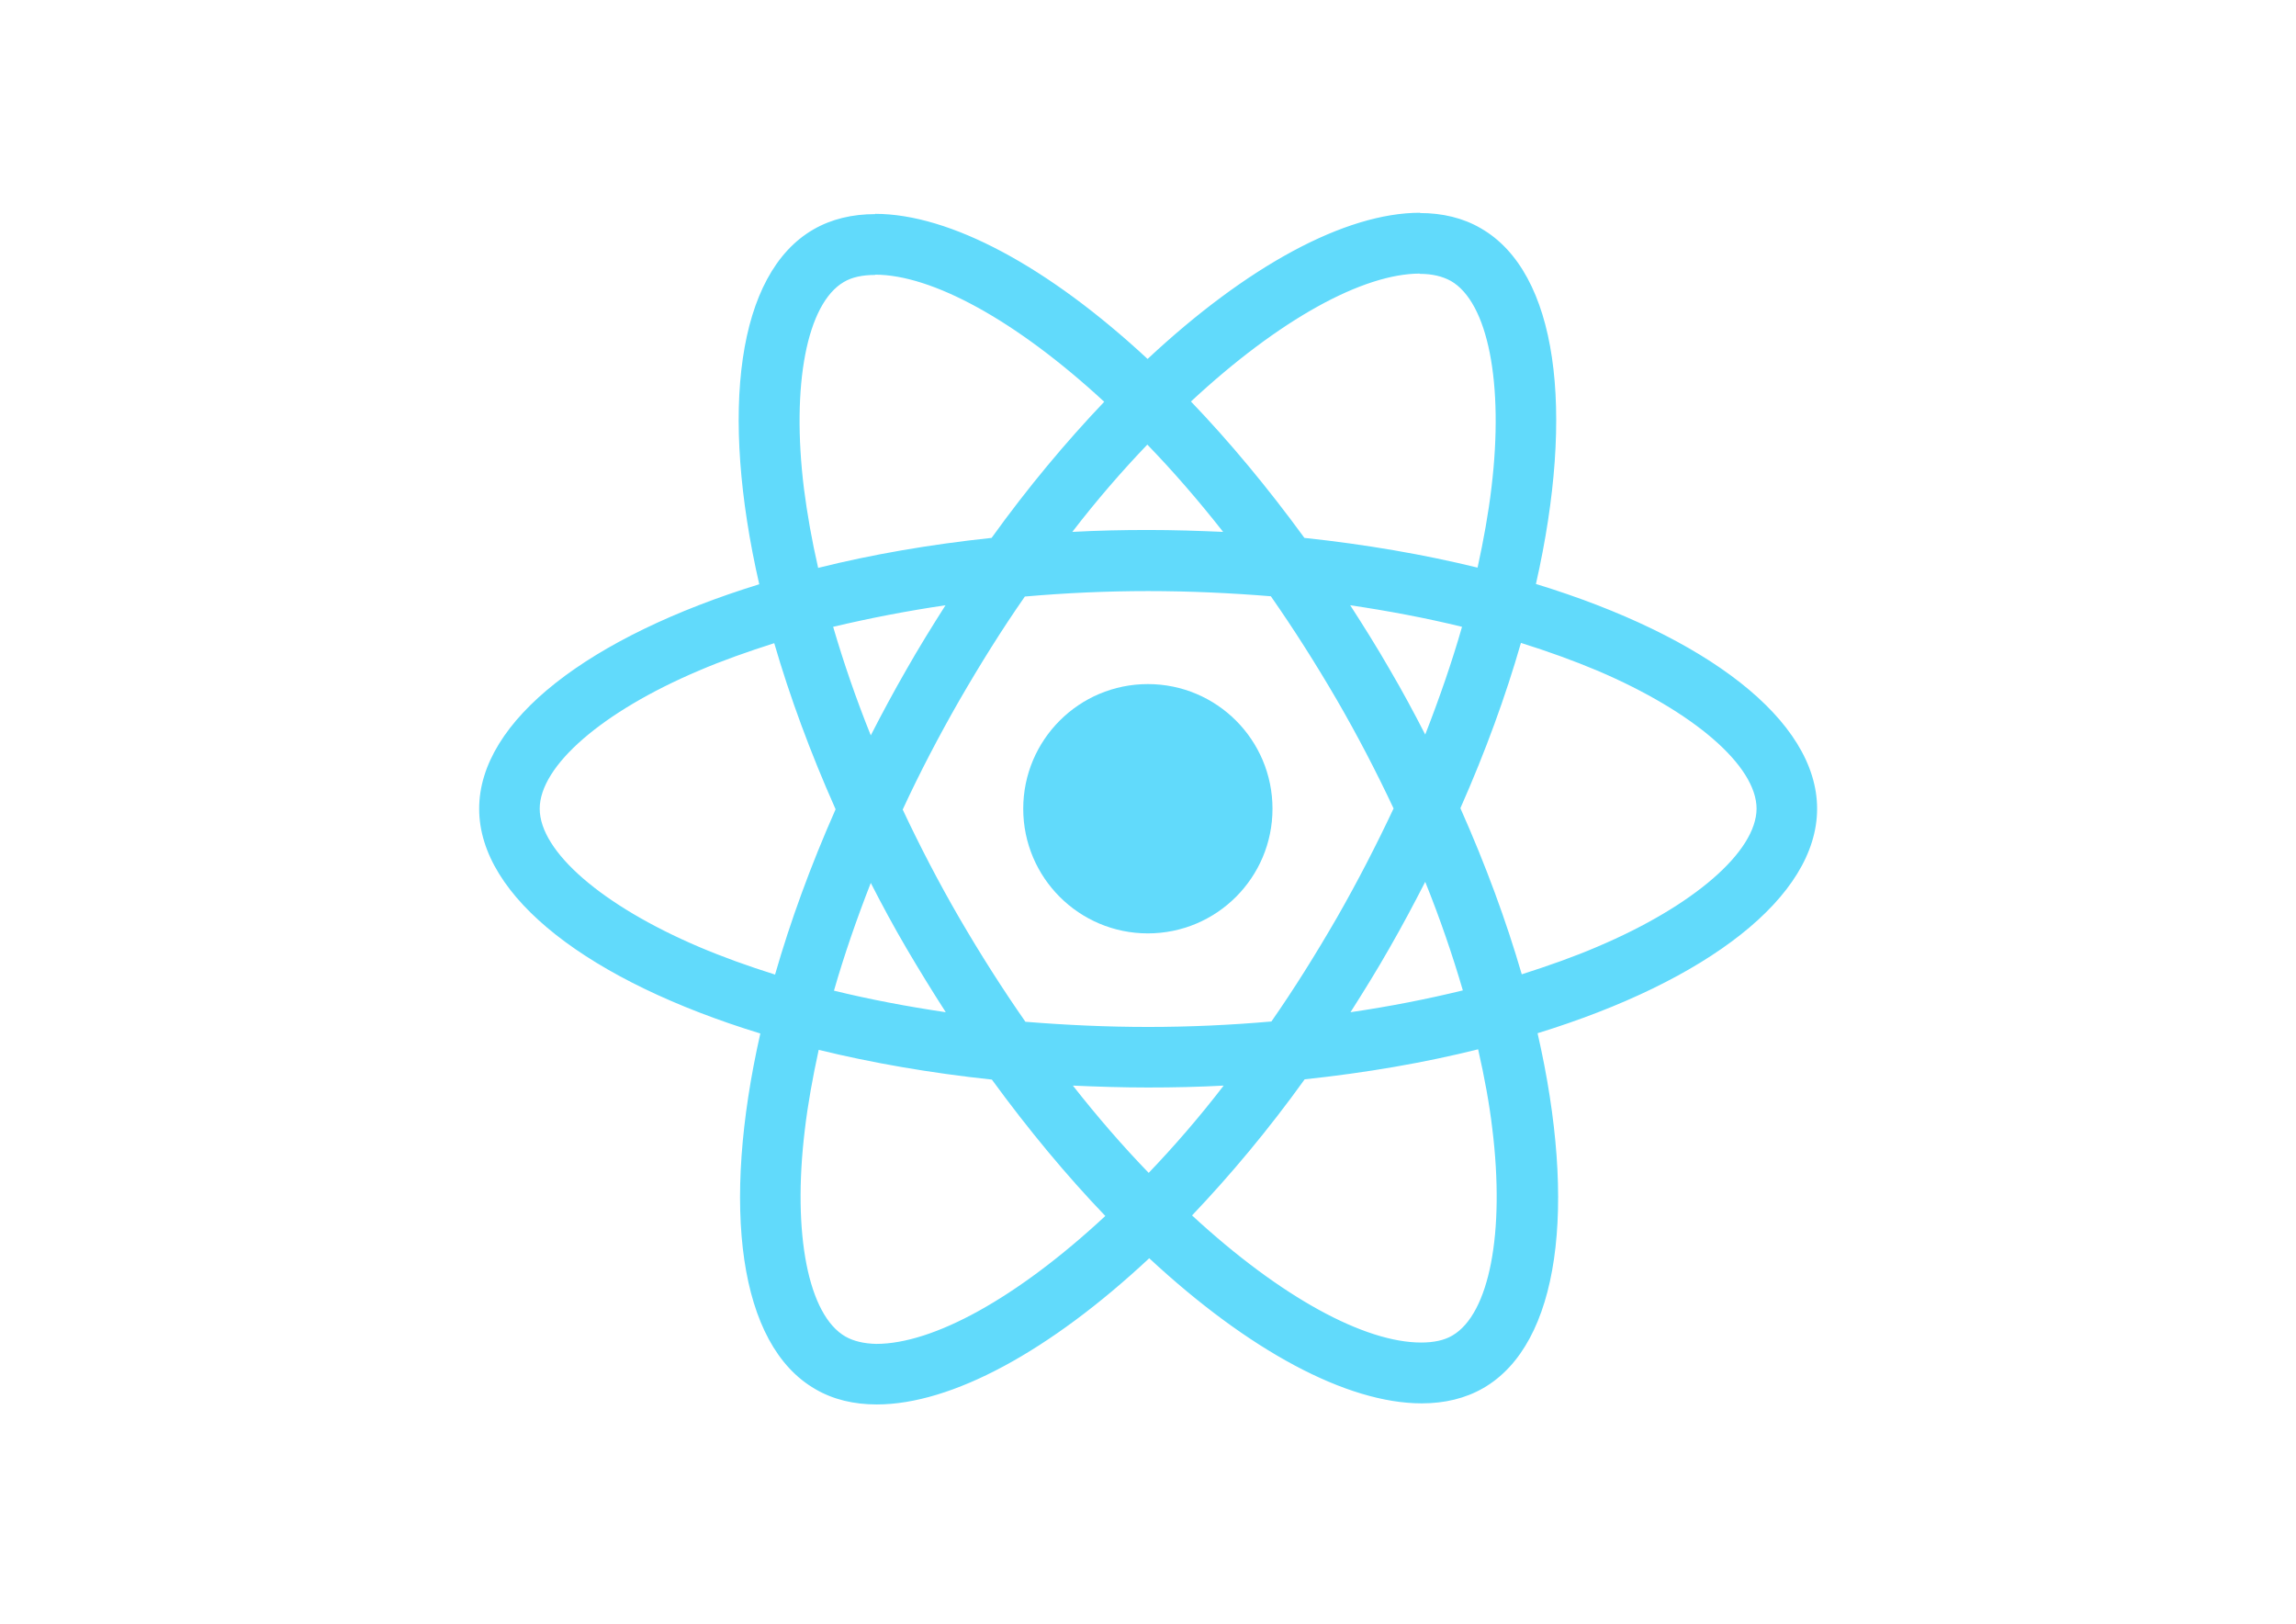
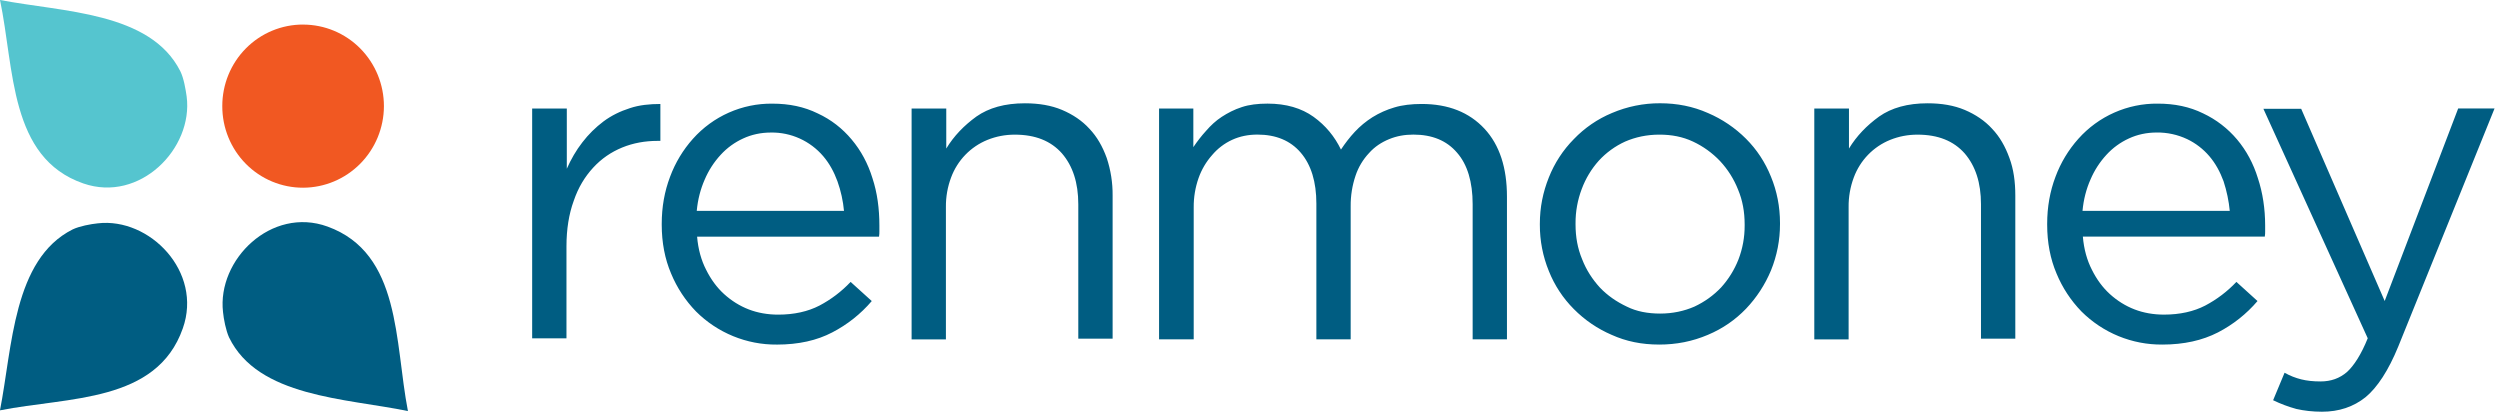
- <svg xmlns="http://www.w3.org/2000/svg" viewBox="0 0 841.9 595.3">
-   <g fill="#61DAFB">
-     <path d="M666.3 296.5c0-32.5-40.7-63.3-103.1-82.4 14.4-63.6 8-114.2-20.2-130.4-6.5-3.8-14.1-5.6-22.4-5.6v22.3c4.6 0 8.3.9 11.4 2.6 13.6 7.8 19.5 37.5 14.9 75.7-1.1 9.4-2.9 19.3-5.1 29.4-19.6-4.8-41-8.5-63.5-10.9-13.5-18.5-27.5-35.3-41.6-50 32.6-30.3 63.2-46.9 84-46.9V78c-27.5 0-63.5 19.6-99.9 53.6-36.4-33.8-72.4-53.2-99.9-53.2v22.3c20.7 0 51.4 16.5 84 46.6-14 14.7-28 31.4-41.3 49.9-22.6 2.4-44 6.1-63.6 11-2.3-10-4-19.7-5.2-29-4.7-38.2 1.1-67.9 14.6-75.8 3-1.8 6.9-2.6 11.5-2.6V78.5c-8.4 0-16 1.8-22.6 5.6-28.1 16.2-34.4 66.7-19.9 130.1-62.2 19.2-102.7 49.9-102.7 82.3 0 32.5 40.7 63.3 103.1 82.4-14.4 63.6-8 114.2 20.2 130.4 6.5 3.8 14.1 5.6 22.5 5.6 27.5 0 63.5-19.6 99.9-53.6 36.4 33.8 72.4 53.2 99.9 53.2 8.4 0 16-1.8 22.6-5.6 28.1-16.2 34.4-66.7 19.9-130.1 62-19.1 102.5-49.9 102.5-82.3zm-130.2-66.7c-3.7 12.9-8.3 26.2-13.5 39.5-4.1-8-8.4-16-13.1-24-4.6-8-9.5-15.8-14.4-23.4 14.2 2.1 27.9 4.7 41 7.9zm-45.8 106.5c-7.8 13.5-15.8 26.3-24.1 38.2-14.9 1.3-30 2-45.2 2-15.1 0-30.2-.7-45-1.9-8.3-11.9-16.4-24.6-24.2-38-7.6-13.1-14.5-26.4-20.8-39.8 6.2-13.4 13.2-26.8 20.7-39.9 7.8-13.5 15.8-26.3 24.1-38.2 14.9-1.3 30-2 45.2-2 15.1 0 30.2.7 45 1.9 8.3 11.9 16.4 24.6 24.2 38 7.6 13.1 14.5 26.4 20.8 39.8-6.3 13.4-13.2 26.8-20.7 39.9zm32.3-13c5.4 13.4 10 26.8 13.8 39.8-13.1 3.2-26.9 5.9-41.2 8 4.9-7.7 9.8-15.6 14.4-23.7 4.6-8 8.9-16.1 13-24.1zM421.2 430c-9.3-9.6-18.6-20.3-27.8-32 9 .4 18.2.7 27.5.7 9.4 0 18.7-.2 27.8-.7-9 11.7-18.3 22.4-27.5 32zm-74.4-58.9c-14.2-2.1-27.9-4.7-41-7.9 3.7-12.9 8.3-26.2 13.5-39.5 4.1 8 8.4 16 13.1 24 4.7 8 9.5 15.8 14.4 23.4zM420.7 163c9.3 9.6 18.6 20.3 27.8 32-9-.4-18.2-.7-27.5-.7-9.4 0-18.7.2-27.8.7 9-11.7 18.3-22.4 27.5-32zm-74 58.9c-4.9 7.7-9.8 15.6-14.4 23.7-4.6 8-8.9 16-13 24-5.4-13.4-10-26.8-13.8-39.8 13.1-3.1 26.9-5.8 41.2-7.9zm-90.5 125.2c-35.4-15.1-58.3-34.9-58.3-50.6 0-15.7 22.9-35.6 58.3-50.6 8.6-3.7 18-7 27.7-10.1 5.7 19.6 13.2 40 22.5 60.9-9.2 20.8-16.6 41.1-22.2 60.6-9.9-3.1-19.3-6.5-28-10.2zM310 490c-13.6-7.8-19.5-37.5-14.9-75.7 1.1-9.4 2.9-19.3 5.1-29.4 19.6 4.8 41 8.5 63.5 10.9 13.5 18.5 27.5 35.3 41.6 50-32.6 30.3-63.2 46.9-84 46.9-4.5-.1-8.3-1-11.3-2.7zm237.2-76.2c4.7 38.2-1.1 67.9-14.6 75.8-3 1.8-6.9 2.6-11.5 2.6-20.7 0-51.4-16.5-84-46.6 14-14.7 28-31.4 41.3-49.9 22.6-2.4 44-6.1 63.6-11 2.3 10.1 4.1 19.8 5.2 29.1zm38.5-66.7c-8.6 3.7-18 7-27.7 10.1-5.7-19.6-13.2-40-22.5-60.9 9.2-20.8 16.6-41.1 22.2-60.6 9.9 3.1 19.3 6.5 28.1 10.2 35.4 15.1 58.3 34.9 58.3 50.6-.1 15.7-23 35.6-58.4 50.6zM320.8 78.4z" />
-     <circle cx="420.9" cy="296.5" r="45.7" />
-     <path d="M520.5 78.1z" />
-   </g>
+ <svg xmlns="http://www.w3.org/2000/svg" viewBox="0 0 170 28">
+   <path d="m20.613 1.672c1.457 0 2.855 0.584 3.885 1.624 1.03 1.04 1.609 2.451 1.609 3.922-4e-3 1.47-0.584 2.878-1.614 3.917s-2.425 1.625-3.881 1.629c-0.722 0.002-1.438-0.14-2.106-0.418-0.668-0.278-1.274-0.686-1.785-1.202-0.511-0.515-0.916-1.128-1.191-1.802-0.276-0.674-0.416-1.396-0.414-2.125-2e-3 -0.729 0.139-1.451 0.414-2.125 0.276-0.674 0.68-1.286 1.191-1.802 0.511-0.515 1.117-0.924 1.785-1.202 0.668-0.278 1.383-0.42 2.106-0.418z" clip-rule="evenodd" fill="#F15822" fill-rule="evenodd" />
+   <path d="m27.739 27.951c-0.912-4.699-0.455-10.73-5.47-12.546-3.816-1.381-7.511 2.252-7.104 5.813 0.047 0.485 0.192 1.235 0.408 1.72 1.968 4.068 7.919 4.141 12.166 5.014z" clip-rule="evenodd" fill="#005D82" fill-rule="evenodd" />
+   <path d="m0 0c0.984 4.675 0.625 10.73 5.665 12.474 3.838 1.332 7.486-2.374 7.028-5.91-0.07-0.485-0.191-1.236-0.431-1.72-2.038-4.046-8.012-4.022-12.26-4.845" clip-rule="evenodd" fill="#55C5CF" fill-rule="evenodd" />
+   <path d="m0 27.903c4.655-0.922 10.654-0.51 12.43-5.571 1.368-3.852-2.255-7.558-5.783-7.145-0.48 0.048-1.247 0.194-1.704 0.412-4.056 2.034-4.103 8.041-4.944 12.303" clip-rule="evenodd" fill="#005D82" fill-rule="evenodd" />
+   <path d="m36.21 7.379h2.333v4.095c0.282-0.639 0.636-1.254 1.06-1.798 0.413-0.538 0.897-1.016 1.438-1.422 0.543-0.402 1.13-0.687 1.791-0.899 0.636-0.214 1.343-0.284 2.074-0.284v2.509h-0.189c-0.849 0-1.649 0.142-2.404 0.449-0.754 0.309-1.414 0.759-1.979 1.374-0.566 0.615-1.013 1.349-1.319 2.249-0.33 0.899-0.495 1.941-0.495 3.102v6.251h-2.333v-15.627h0.024zm16.612 16.052c-1.017 0.009-2.025-0.186-2.968-0.572-0.942-0.386-1.8-0.956-2.523-1.677-0.724-0.744-1.299-1.62-1.697-2.582-0.423-0.993-0.636-2.107-0.636-3.315v-0.07c0-1.137 0.189-2.201 0.567-3.196 0.353-0.951 0.88-1.827 1.555-2.581 0.68-0.762 1.513-1.369 2.443-1.781 0.93-0.412 1.937-0.62 2.953-0.609 1.155 0 2.168 0.212 3.087 0.663 0.918 0.426 1.673 1.017 2.31 1.776 0.636 0.757 1.107 1.634 1.413 2.627 0.33 0.995 0.472 2.085 0.472 3.221v0.402c0 0.096 0 0.213-0.024 0.355h-12.371c0.071 0.853 0.282 1.61 0.612 2.249 0.33 0.663 0.731 1.208 1.225 1.658 0.495 0.45 1.062 0.805 1.674 1.041 0.612 0.237 1.296 0.355 2.004 0.355 1.083 0 2.025-0.212 2.803-0.615 0.79-0.415 1.506-0.959 2.121-1.61l1.438 1.302c-0.751 0.879-1.663 1.602-2.686 2.131-1.038 0.544-2.287 0.829-3.772 0.829zm4.572-9.068c-0.063-0.696-0.213-1.38-0.448-2.037-0.235-0.639-0.543-1.208-0.966-1.704-0.44-0.515-0.986-0.926-1.601-1.204-0.615-0.278-1.282-0.417-1.956-0.405-0.683 0-1.321 0.14-1.886 0.402-0.579 0.263-1.1 0.642-1.531 1.113-0.455 0.493-0.822 1.062-1.086 1.682-0.281 0.639-0.47 1.349-0.541 2.131h10.015v0.024zm4.619-6.985h2.333v2.723c0.518-0.853 1.201-1.562 2.05-2.177 0.849-0.593 1.932-0.9 3.299-0.9 0.942 0 1.791 0.142 2.522 0.45 0.731 0.309 1.367 0.735 1.861 1.278 0.519 0.545 0.896 1.208 1.179 1.989 0.274 0.824 0.409 1.688 0.401 2.557v9.731h-2.334v-9.139c0-1.467-0.377-2.603-1.108-3.456-0.754-0.853-1.815-1.278-3.205-1.278-0.66 0-1.272 0.118-1.861 0.355-0.566 0.229-1.079 0.574-1.505 1.014-0.426 0.44-0.756 0.966-0.97 1.542-0.241 0.642-0.361 1.325-0.353 2.012v8.998h-2.333v-15.697h0.025zm16.801 0h2.333v2.627c0.259-0.379 0.543-0.757 0.871-1.113 0.306-0.354 0.66-0.686 1.061-0.947 0.401-0.26 0.849-0.497 1.367-0.663 0.495-0.166 1.084-0.236 1.744-0.236 1.272 0 2.31 0.308 3.134 0.899 0.824 0.593 1.438 1.349 1.861 2.225 0.284-0.426 0.59-0.829 0.944-1.208 0.353-0.378 0.753-0.709 1.201-0.993 0.463-0.287 0.963-0.51 1.485-0.663 0.543-0.166 1.177-0.236 1.861-0.236 1.815 0 3.229 0.568 4.266 1.68 1.037 1.113 1.531 2.676 1.531 4.617v9.707h-2.333v-9.187c0-1.514-0.353-2.697-1.06-3.503-0.707-0.829-1.696-1.231-2.969-1.231-0.589 0-1.131 0.094-1.649 0.308-0.519 0.212-0.99 0.52-1.367 0.947-0.413 0.439-0.727 0.964-0.918 1.538-0.224 0.663-0.336 1.36-0.331 2.061v9.068h-2.333v-9.235c0-1.468-0.353-2.628-1.06-3.456-0.707-0.829-1.697-1.232-2.945-1.232-0.636 0-1.202 0.118-1.72 0.355-0.526 0.241-0.993 0.596-1.367 1.041-0.404 0.456-0.716 0.986-0.919 1.562-0.224 0.639-0.336 1.312-0.33 1.989v8.974h-2.356v-15.696zm34.002 16.052c-1.178 0-2.238-0.214-3.229-0.663-0.959-0.412-1.831-1.007-2.568-1.752-0.734-0.735-1.311-1.614-1.697-2.582-0.408-0.998-0.616-2.068-0.612-3.148v-0.07c0-1.114 0.212-2.155 0.612-3.15 0.386-0.975 0.964-1.861 1.698-2.604 0.734-0.765 1.616-1.37 2.592-1.776 1.036-0.442 2.15-0.668 3.275-0.663 1.155 0 2.239 0.214 3.252 0.663 0.967 0.412 1.846 1.006 2.592 1.752 0.73 0.733 1.296 1.587 1.696 2.581 0.401 0.971 0.613 2.037 0.613 3.15v0.07c2e-3 1.08-0.206 2.15-0.613 3.15-0.402 0.966-0.977 1.849-1.696 2.604-0.731 0.757-1.579 1.349-2.592 1.776-1.06 0.45-2.144 0.663-3.323 0.663zm0.071-2.107c0.849 0 1.625-0.166 2.332-0.473 0.707-0.332 1.296-0.759 1.815-1.302 0.503-0.555 0.902-1.197 1.178-1.895 0.285-0.739 0.429-1.526 0.424-2.319v-0.072c0-0.853-0.14-1.634-0.447-2.367-0.283-0.719-0.699-1.378-1.224-1.941-0.526-0.554-1.15-1.004-1.839-1.326-0.707-0.332-1.461-0.473-2.287-0.473-0.849 0-1.625 0.166-2.332 0.473-0.678 0.309-1.287 0.752-1.791 1.302-0.501 0.56-0.893 1.211-1.156 1.917-0.284 0.748-0.428 1.542-0.423 2.343v0.072c0 0.853 0.141 1.634 0.448 2.367 0.283 0.735 0.706 1.374 1.202 1.919 0.517 0.544 1.131 0.969 1.837 1.302 0.661 0.332 1.437 0.473 2.263 0.473zm10.51-13.945h2.333v2.723c0.518-0.853 1.201-1.562 2.05-2.177 0.849-0.593 1.932-0.9 3.299-0.9 0.942 0 1.791 0.142 2.521 0.45 0.73 0.309 1.367 0.735 1.861 1.278 0.519 0.545 0.897 1.208 1.179 1.989 0.283 0.758 0.401 1.61 0.401 2.557v9.731h-2.334v-9.139c0-1.467-0.376-2.603-1.107-3.456-0.754-0.853-1.814-1.278-3.205-1.278-0.66 0-1.272 0.118-1.862 0.355-0.566 0.229-1.079 0.574-1.505 1.014-0.426 0.44-0.756 0.966-0.97 1.542-0.24 0.642-0.36 1.325-0.352 2.012v8.998h-2.334v-15.697h0.025zm23.634 16.052c-1.017 0.009-2.025-0.186-2.968-0.572-0.942-0.386-1.799-0.956-2.523-1.677-0.723-0.744-1.299-1.62-1.696-2.582-0.423-0.993-0.636-2.107-0.636-3.315v-0.07c0-1.137 0.189-2.201 0.566-3.196 0.353-0.951 0.881-1.827 1.555-2.581 0.68-0.762 1.513-1.369 2.443-1.781 0.93-0.412 1.937-0.62 2.953-0.609 1.155 0 2.168 0.212 3.087 0.663 0.888 0.417 1.676 1.023 2.31 1.776 0.636 0.757 1.107 1.634 1.413 2.627 0.33 0.995 0.495 2.085 0.495 3.221v0.402c0 0.096 0 0.213-0.024 0.355h-12.371c0.07 0.853 0.283 1.61 0.612 2.249 0.33 0.663 0.731 1.208 1.225 1.658 0.496 0.45 1.062 0.805 1.675 1.041 0.612 0.237 1.295 0.355 2.002 0.355 1.084 0 2.027-0.212 2.805-0.615 0.789-0.415 1.506-0.959 2.121-1.61l1.436 1.302c-0.751 0.879-1.663 1.602-2.686 2.131-1.061 0.544-2.309 0.829-3.794 0.829zm4.596-9.068c-0.067-0.693-0.209-1.376-0.425-2.037-0.237-0.639-0.543-1.208-0.966-1.704-0.417-0.488-0.931-0.884-1.508-1.16-0.649-0.306-1.358-0.46-2.074-0.45-0.682 0-1.32 0.14-1.885 0.402-0.579 0.263-1.1 0.642-1.531 1.113-0.454 0.493-0.822 1.062-1.085 1.682-0.283 0.639-0.471 1.349-0.542 2.131h10.016v0.024zm15.528-6.985h2.474l-6.55 16.194c-0.661 1.61-1.414 2.77-2.215 3.433-0.826 0.662-1.815 0.993-2.969 0.993-0.636 0-1.225-0.07-1.744-0.188-0.543-0.149-1.072-0.347-1.579-0.593l0.779-1.87c0.376 0.212 0.752 0.355 1.13 0.45 0.376 0.094 0.8 0.142 1.319 0.142 0.707 0 1.296-0.213 1.792-0.639 0.47-0.426 0.966-1.184 1.414-2.297l-7.094-15.602h2.569l5.678 13.069 4.997-13.093h-1e-3z" fill="#005D82" />
</svg>
